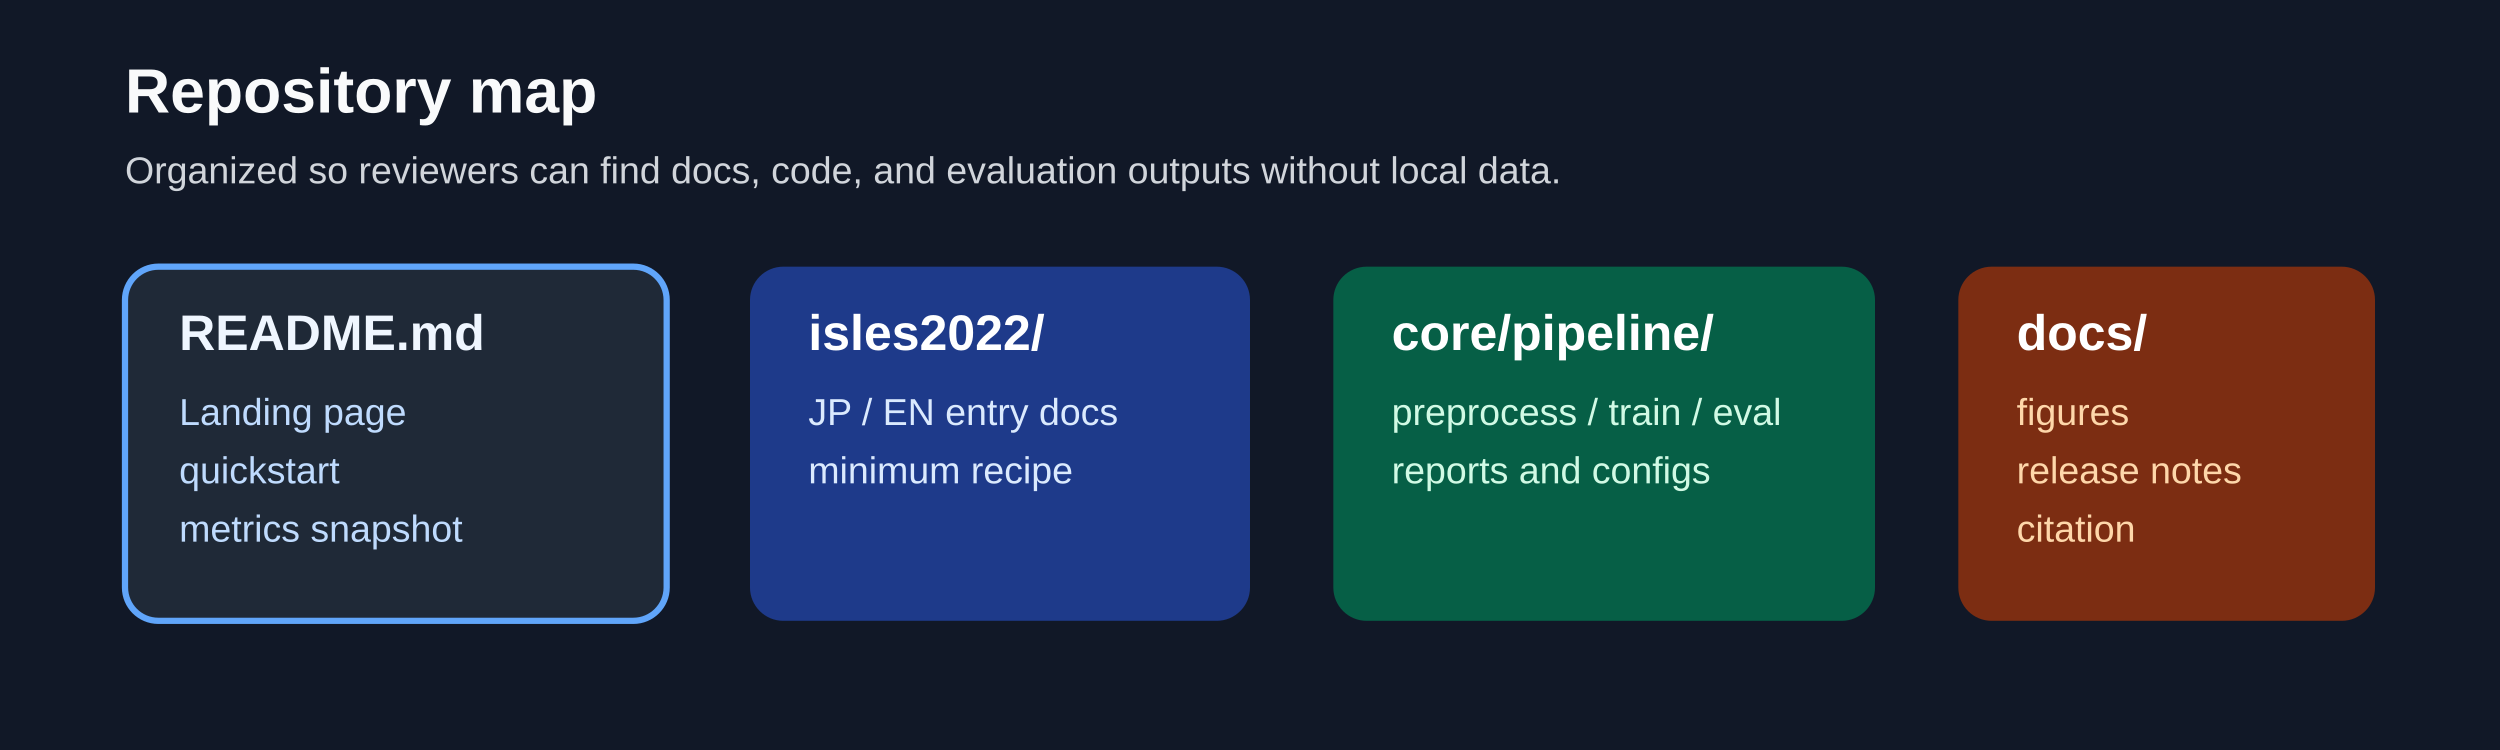
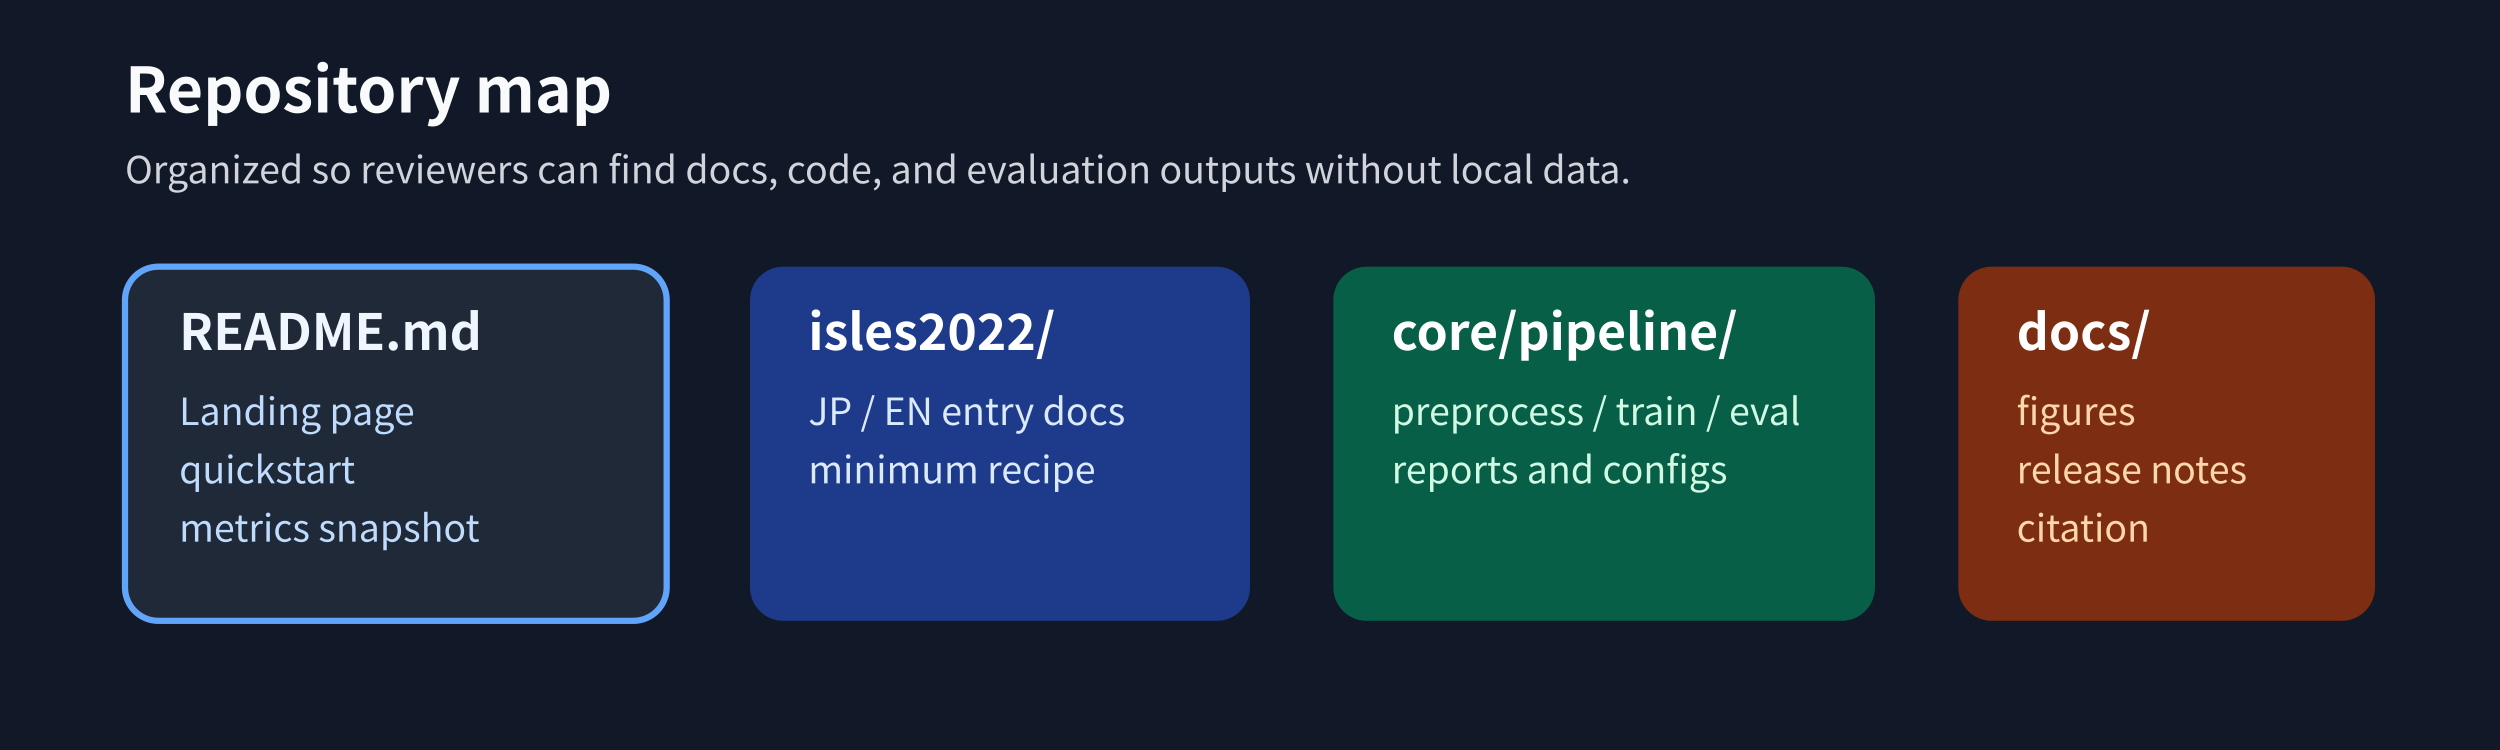
- <svg xmlns="http://www.w3.org/2000/svg" width="1200" height="360" viewBox="0 0 1200 360" role="img" aria-labelledby="title desc">
+ <svg xmlns="http://www.w3.org/2000/svg" width="100%" preserveAspectRatio="xMidYMid meet" viewBox="0 0 1200 360" role="img" aria-labelledby="title desc">
  <rect width="1200" height="360" fill="#111827" />
-   <text x="60" y="54" fill="#f9fafb" font-family="Arial, Helvetica, sans-serif" font-size="30" font-weight="700">Repository map</text>
-   <text x="60" y="88" fill="#d1d5db" font-family="Arial, Helvetica, sans-serif" font-size="18">Organized so reviewers can find docs, code, and evaluation outputs without local data.</text>
-   <g font-family="Arial, Helvetica, sans-serif">
+   <text x="60" y="54" fill="#f9fafb" font-family="'Hiragino Sans', 'Noto Sans CJK JP', Arial, Helvetica, sans-serif" font-size="30" font-weight="700">Repository map</text>
+   <text x="60" y="88" fill="#d1d5db" font-family="'Hiragino Sans', 'Noto Sans CJK JP', Arial, Helvetica, sans-serif" font-size="18">Organized so reviewers can find docs, code, and evaluation outputs without local data.</text>
+   <g font-family="'Hiragino Sans', 'Noto Sans CJK JP', Arial, Helvetica, sans-serif">
    <rect x="60" y="128" rx="16" ry="16" width="260" height="170" fill="#1f2937" stroke="#60a5fa" stroke-width="3" />
    <text x="86" y="168" fill="#eff6ff" font-size="24" font-weight="700">README.md</text>
    <text x="86" y="204" fill="#bfdbfe" font-size="18">Landing page</text>
    <text x="86" y="232" fill="#bfdbfe" font-size="18">quickstart</text>
    <text x="86" y="260" fill="#bfdbfe" font-size="18">metrics snapshot</text>
    <rect x="360" y="128" rx="16" ry="16" width="240" height="170" fill="#1e3a8a" />
    <text x="388" y="168" fill="#ffffff" font-size="24" font-weight="700">isles2022/</text>
    <text x="388" y="204" fill="#dbeafe" font-size="18">JP / EN entry docs</text>
    <text x="388" y="232" fill="#dbeafe" font-size="18">minimum recipe</text>
    <rect x="640" y="128" rx="16" ry="16" width="260" height="170" fill="#065f46" />
    <text x="668" y="168" fill="#ffffff" font-size="24" font-weight="700">core/pipeline/</text>
    <text x="668" y="204" fill="#d1fae5" font-size="18">preprocess / train / eval</text>
    <text x="668" y="232" fill="#d1fae5" font-size="18">reports and configs</text>
    <rect x="940" y="128" rx="16" ry="16" width="200" height="170" fill="#7c2d12" />
    <text x="968" y="168" fill="#ffffff" font-size="24" font-weight="700">docs/</text>
    <text x="968" y="204" fill="#fed7aa" font-size="18">figures</text>
    <text x="968" y="232" fill="#fed7aa" font-size="18">release notes</text>
    <text x="968" y="260" fill="#fed7aa" font-size="18">citation</text>
  </g>
</svg>
